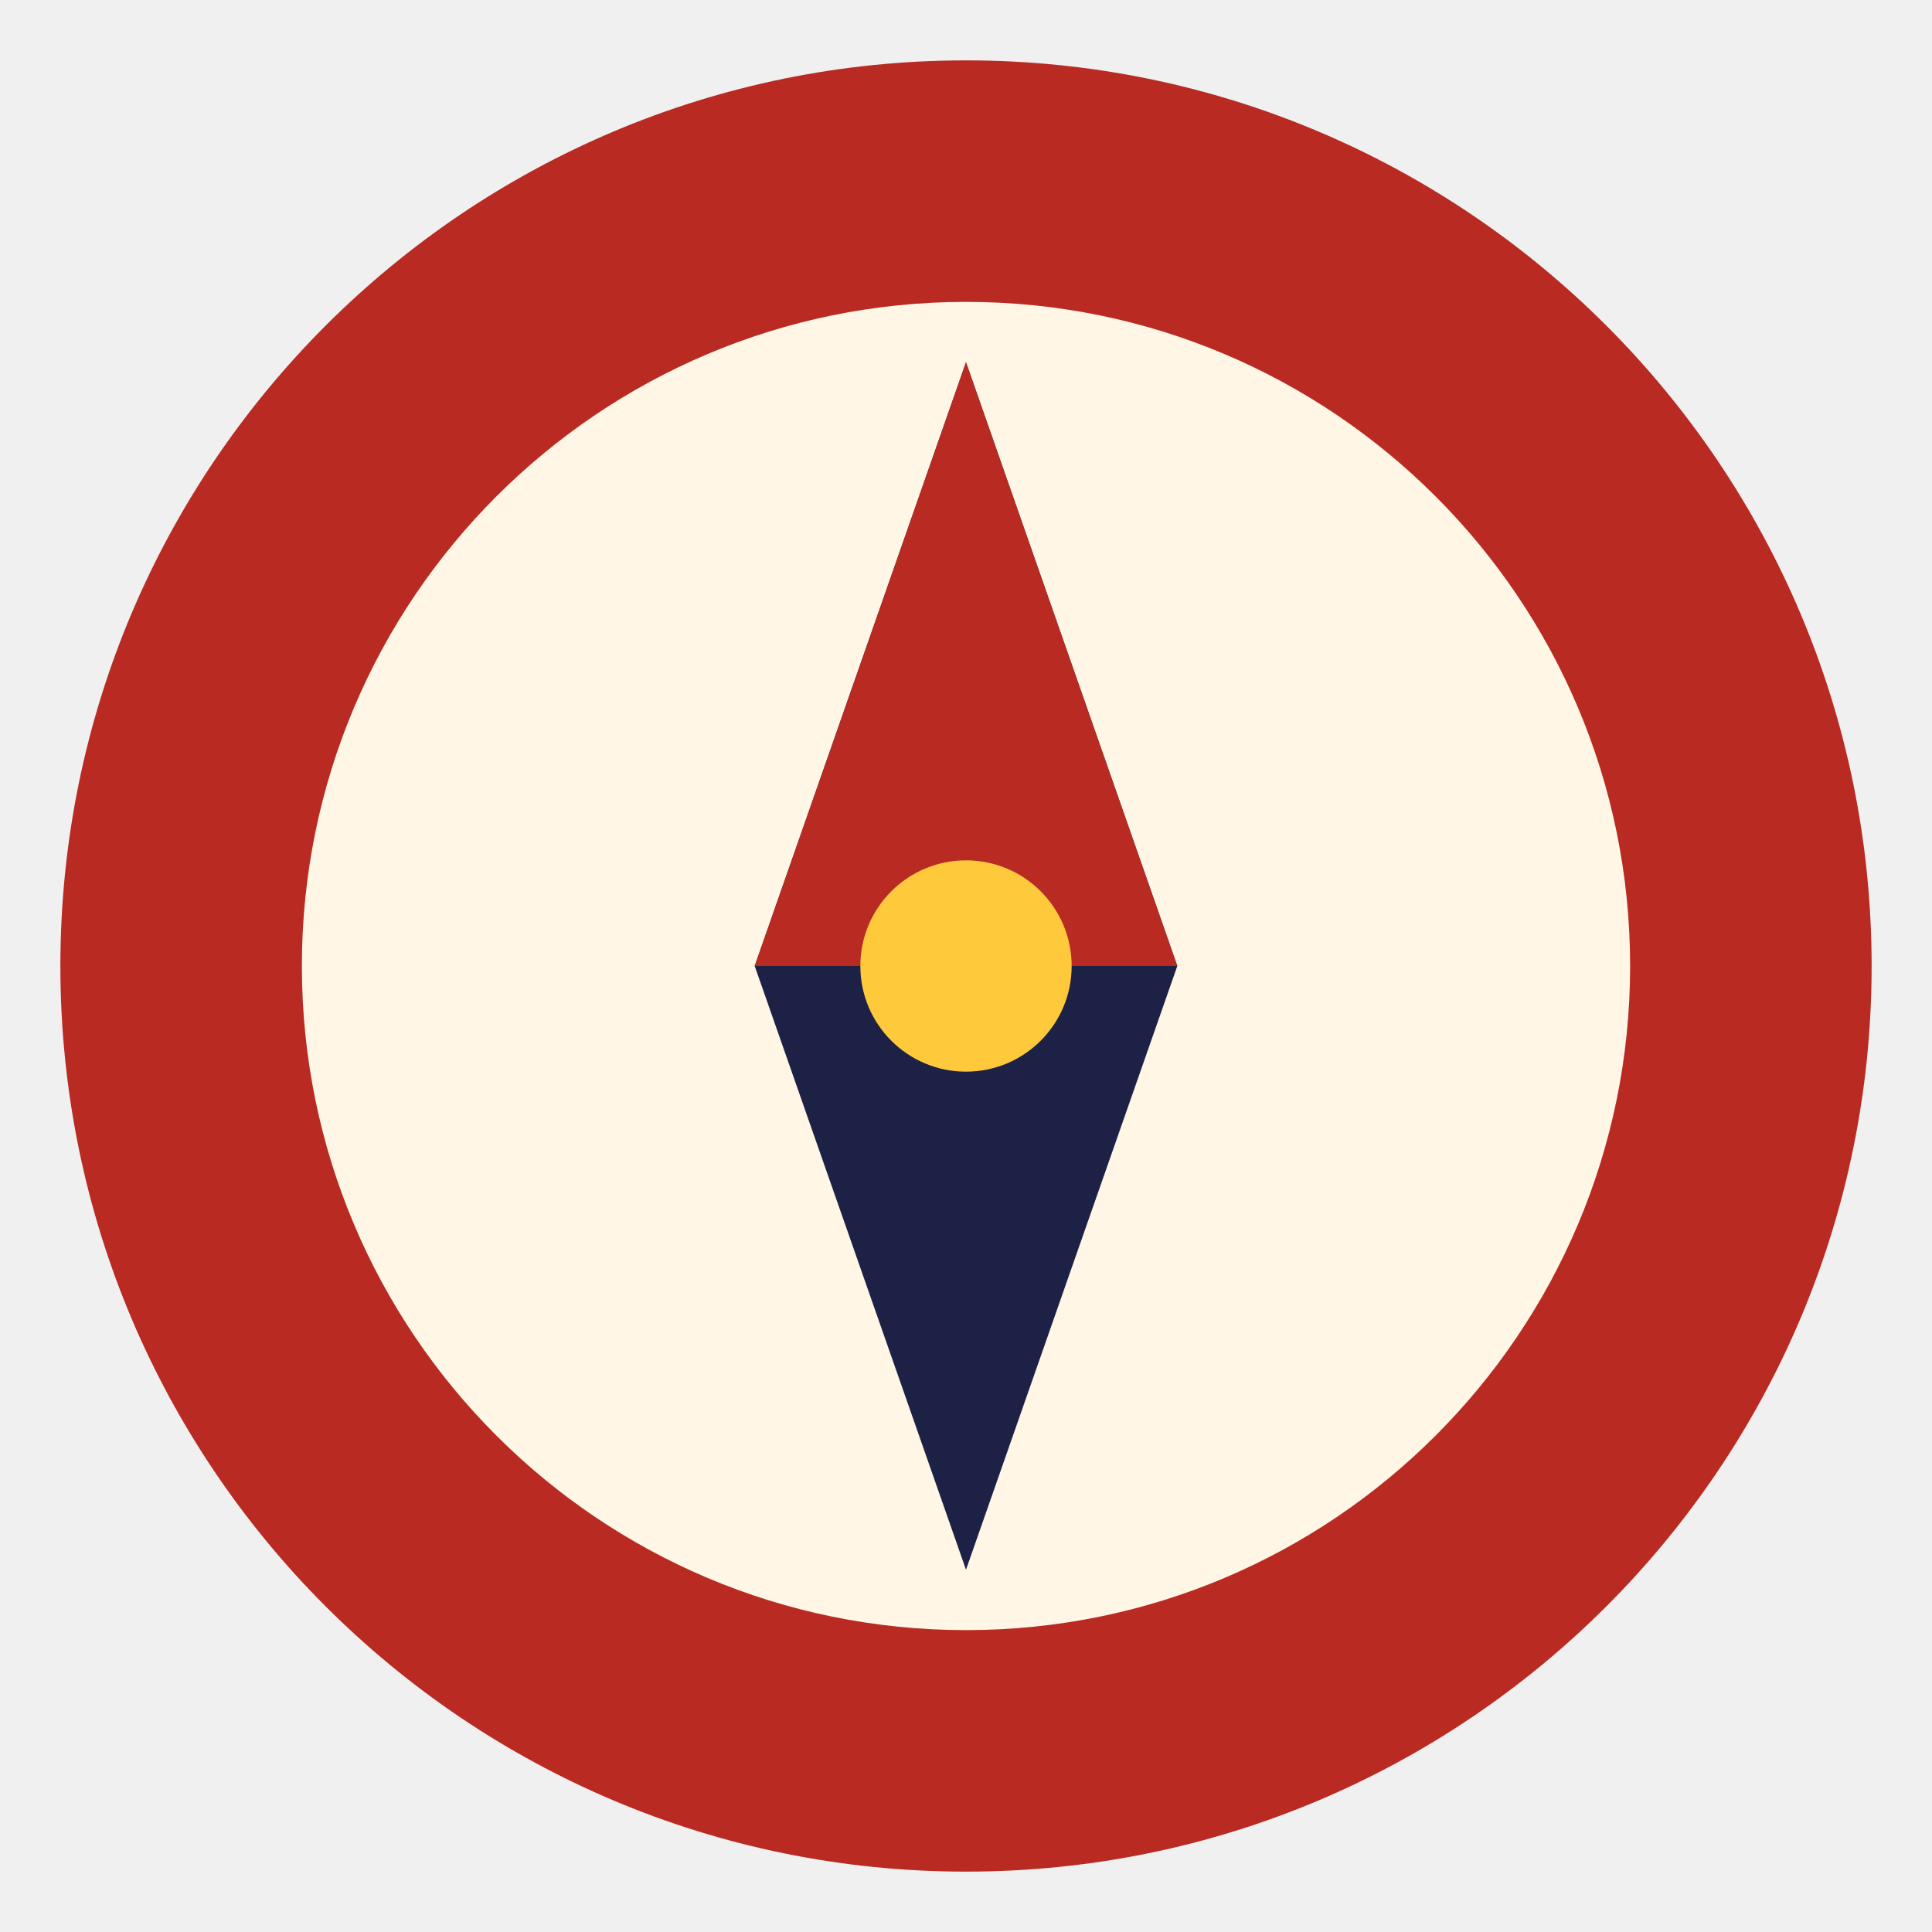
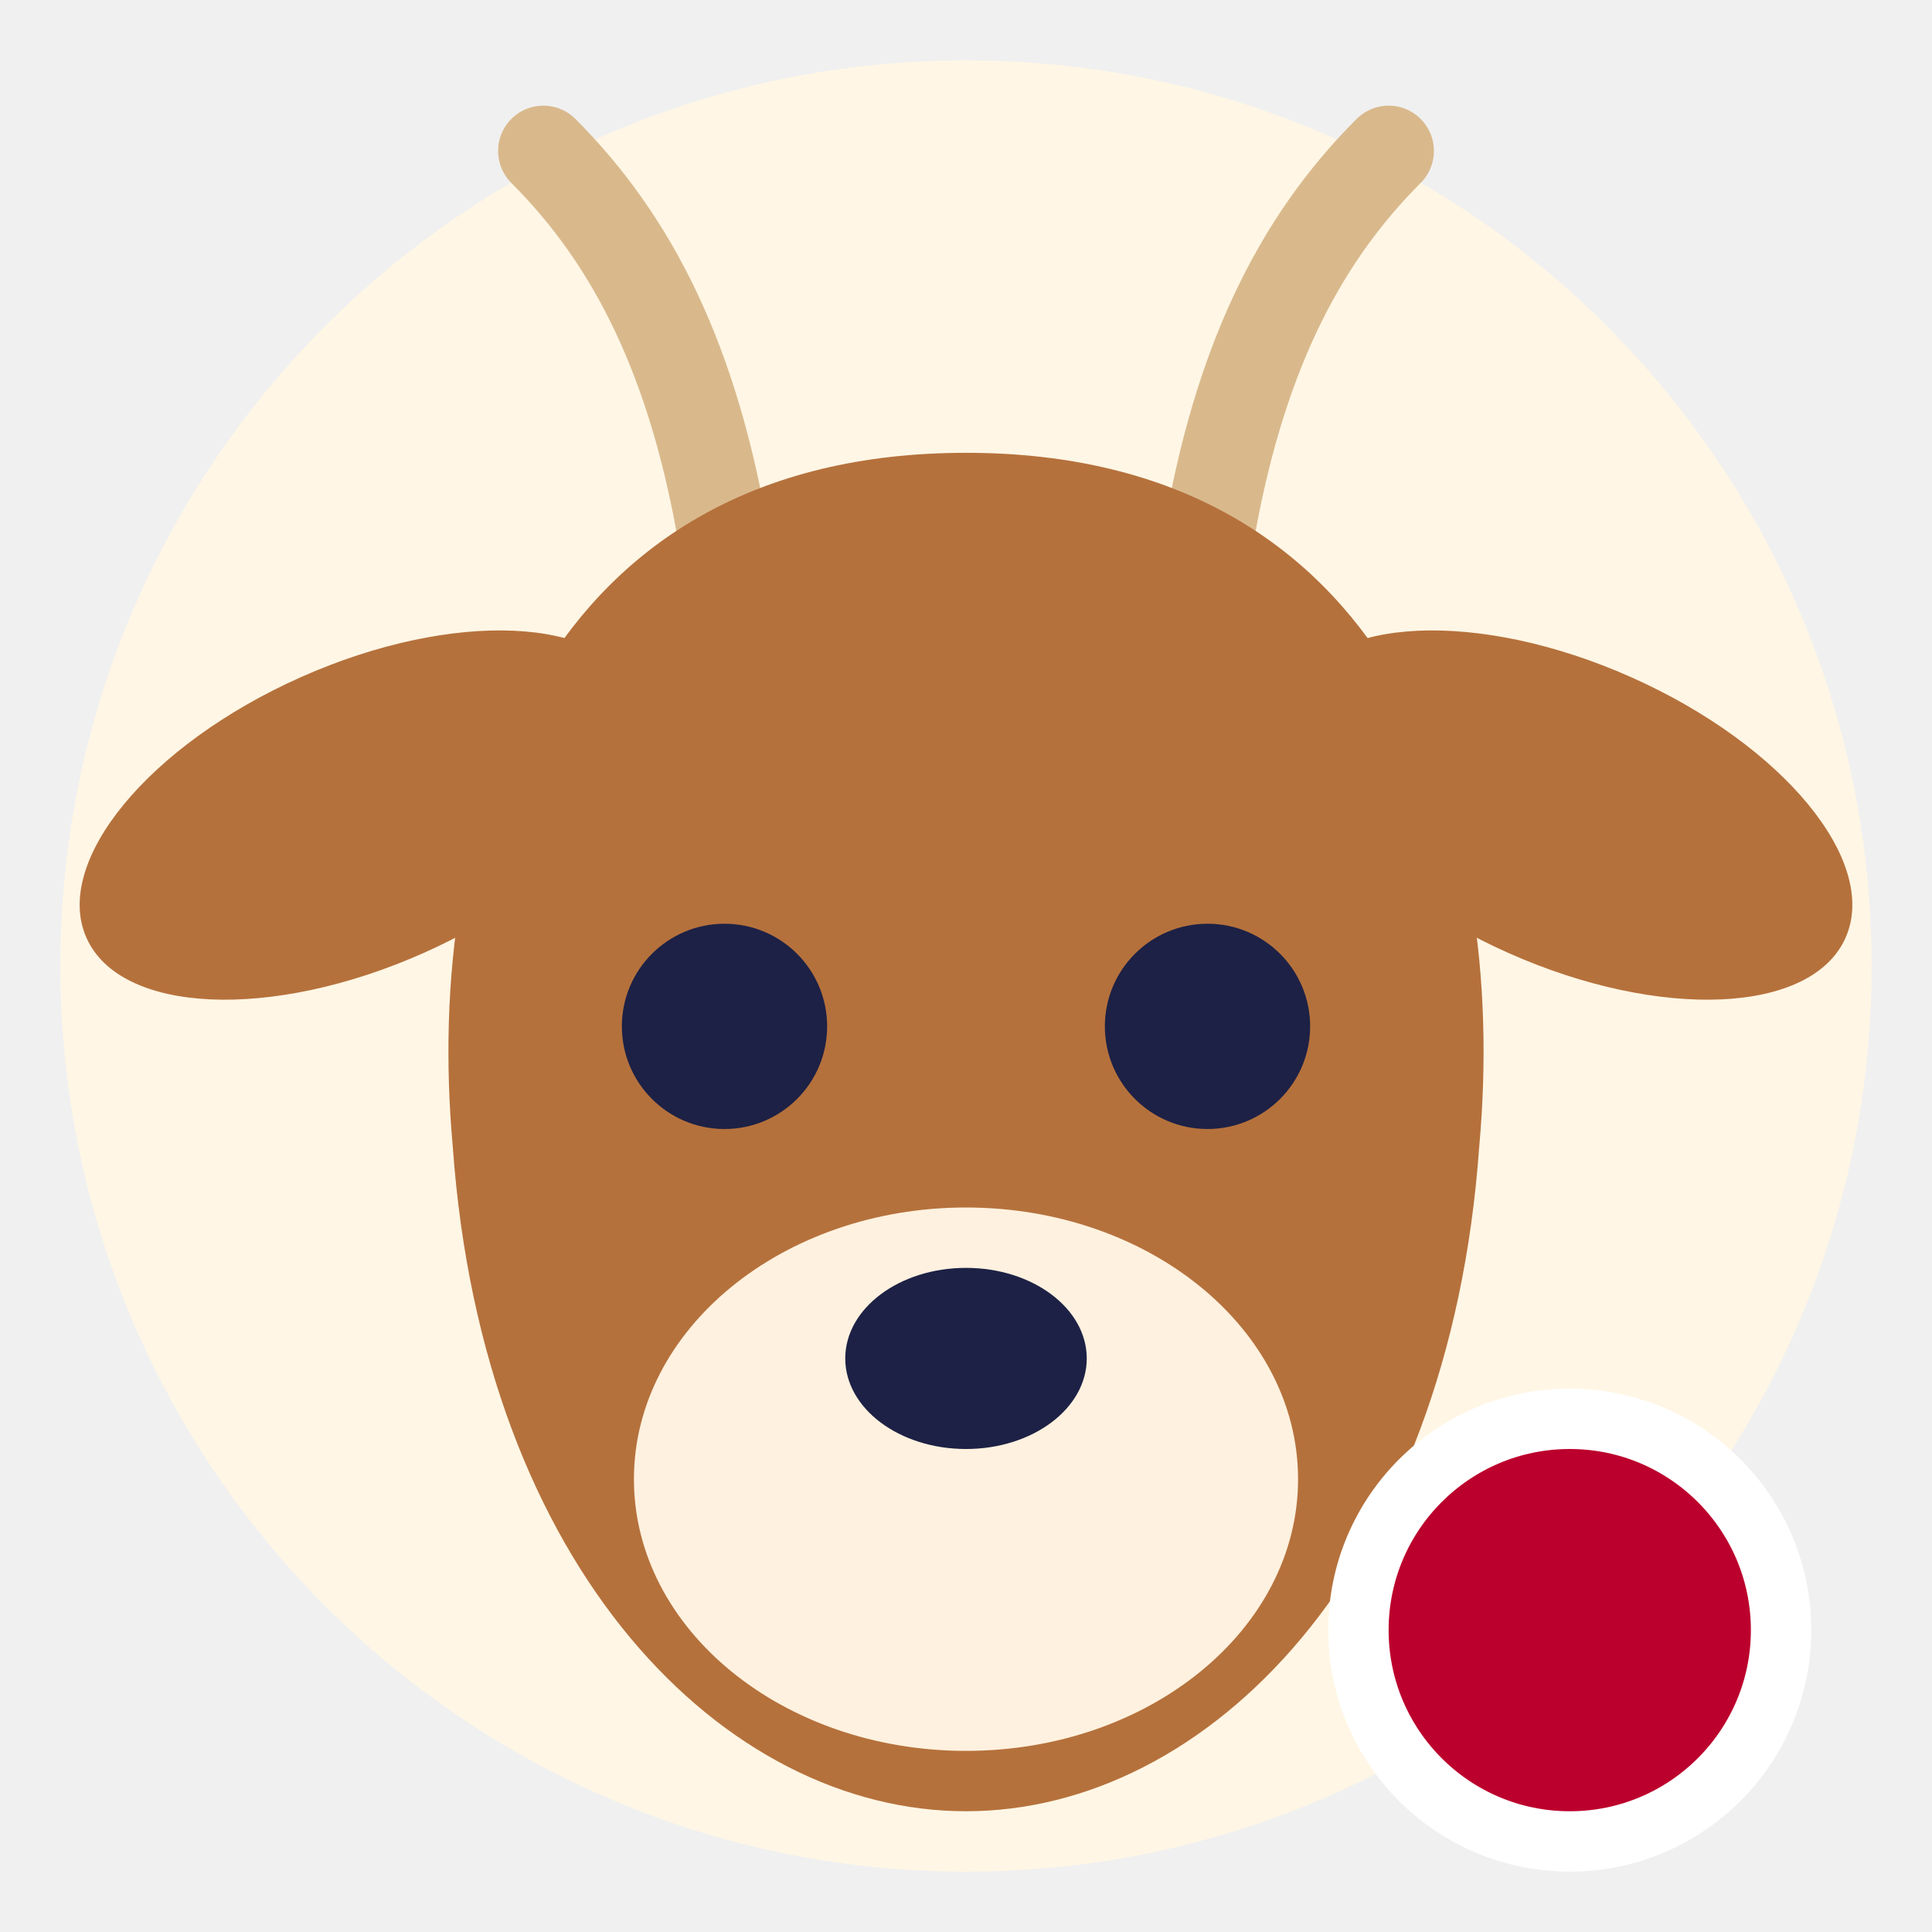
<svg xmlns="http://www.w3.org/2000/svg" viewBox="0 0 64 64">
-   <circle cx="32" cy="32" r="30" fill="#b82a22" />
-   <circle cx="32" cy="32" r="22" fill="#fff6e5" />
-   <path d="M32 12 L39 32 L32 52 L25 32 Z" fill="#1d2145" />
-   <path d="M32 12 L39 32 L25 32 Z" fill="#b82a22" />
-   <circle cx="32" cy="32" r="3.5" fill="#ffc93c" />
+   <circle cx="32" cy="32" r="30" fill="#fff6e5" />
+   <path d="M24 18 C23 12 21 8 18 5 M40 18 C41 12 43 8 46 5" fill="none" stroke="#d9b98c" stroke-width="3" stroke-linecap="round" />
+   <ellipse cx="12" cy="27" rx="10" ry="5" transform="rotate(-24 12 27)" fill="#b5713c" />
+   <ellipse cx="52" cy="27" rx="10" ry="5" transform="rotate(24 52 27)" fill="#b5713c" />
+   <path d="M32 15 C46 15 50 27 49 38 C48 52 40 60 32 60 C24 60 16 52 15 38 C14 27 18 15 32 15 Z" fill="#b5713c" />
+   <ellipse cx="32" cy="49" rx="11" ry="9" fill="#fff1df" />
+   <circle cx="24" cy="34" r="3.4" fill="#1d2145" />
+   <circle cx="40" cy="34" r="3.4" fill="#1d2145" />
+   <ellipse cx="32" cy="45" rx="4" ry="3" fill="#1d2145" />
+   <circle cx="52" cy="54" r="7" fill="#bc002d" stroke="#fff" stroke-width="2" />
</svg>
